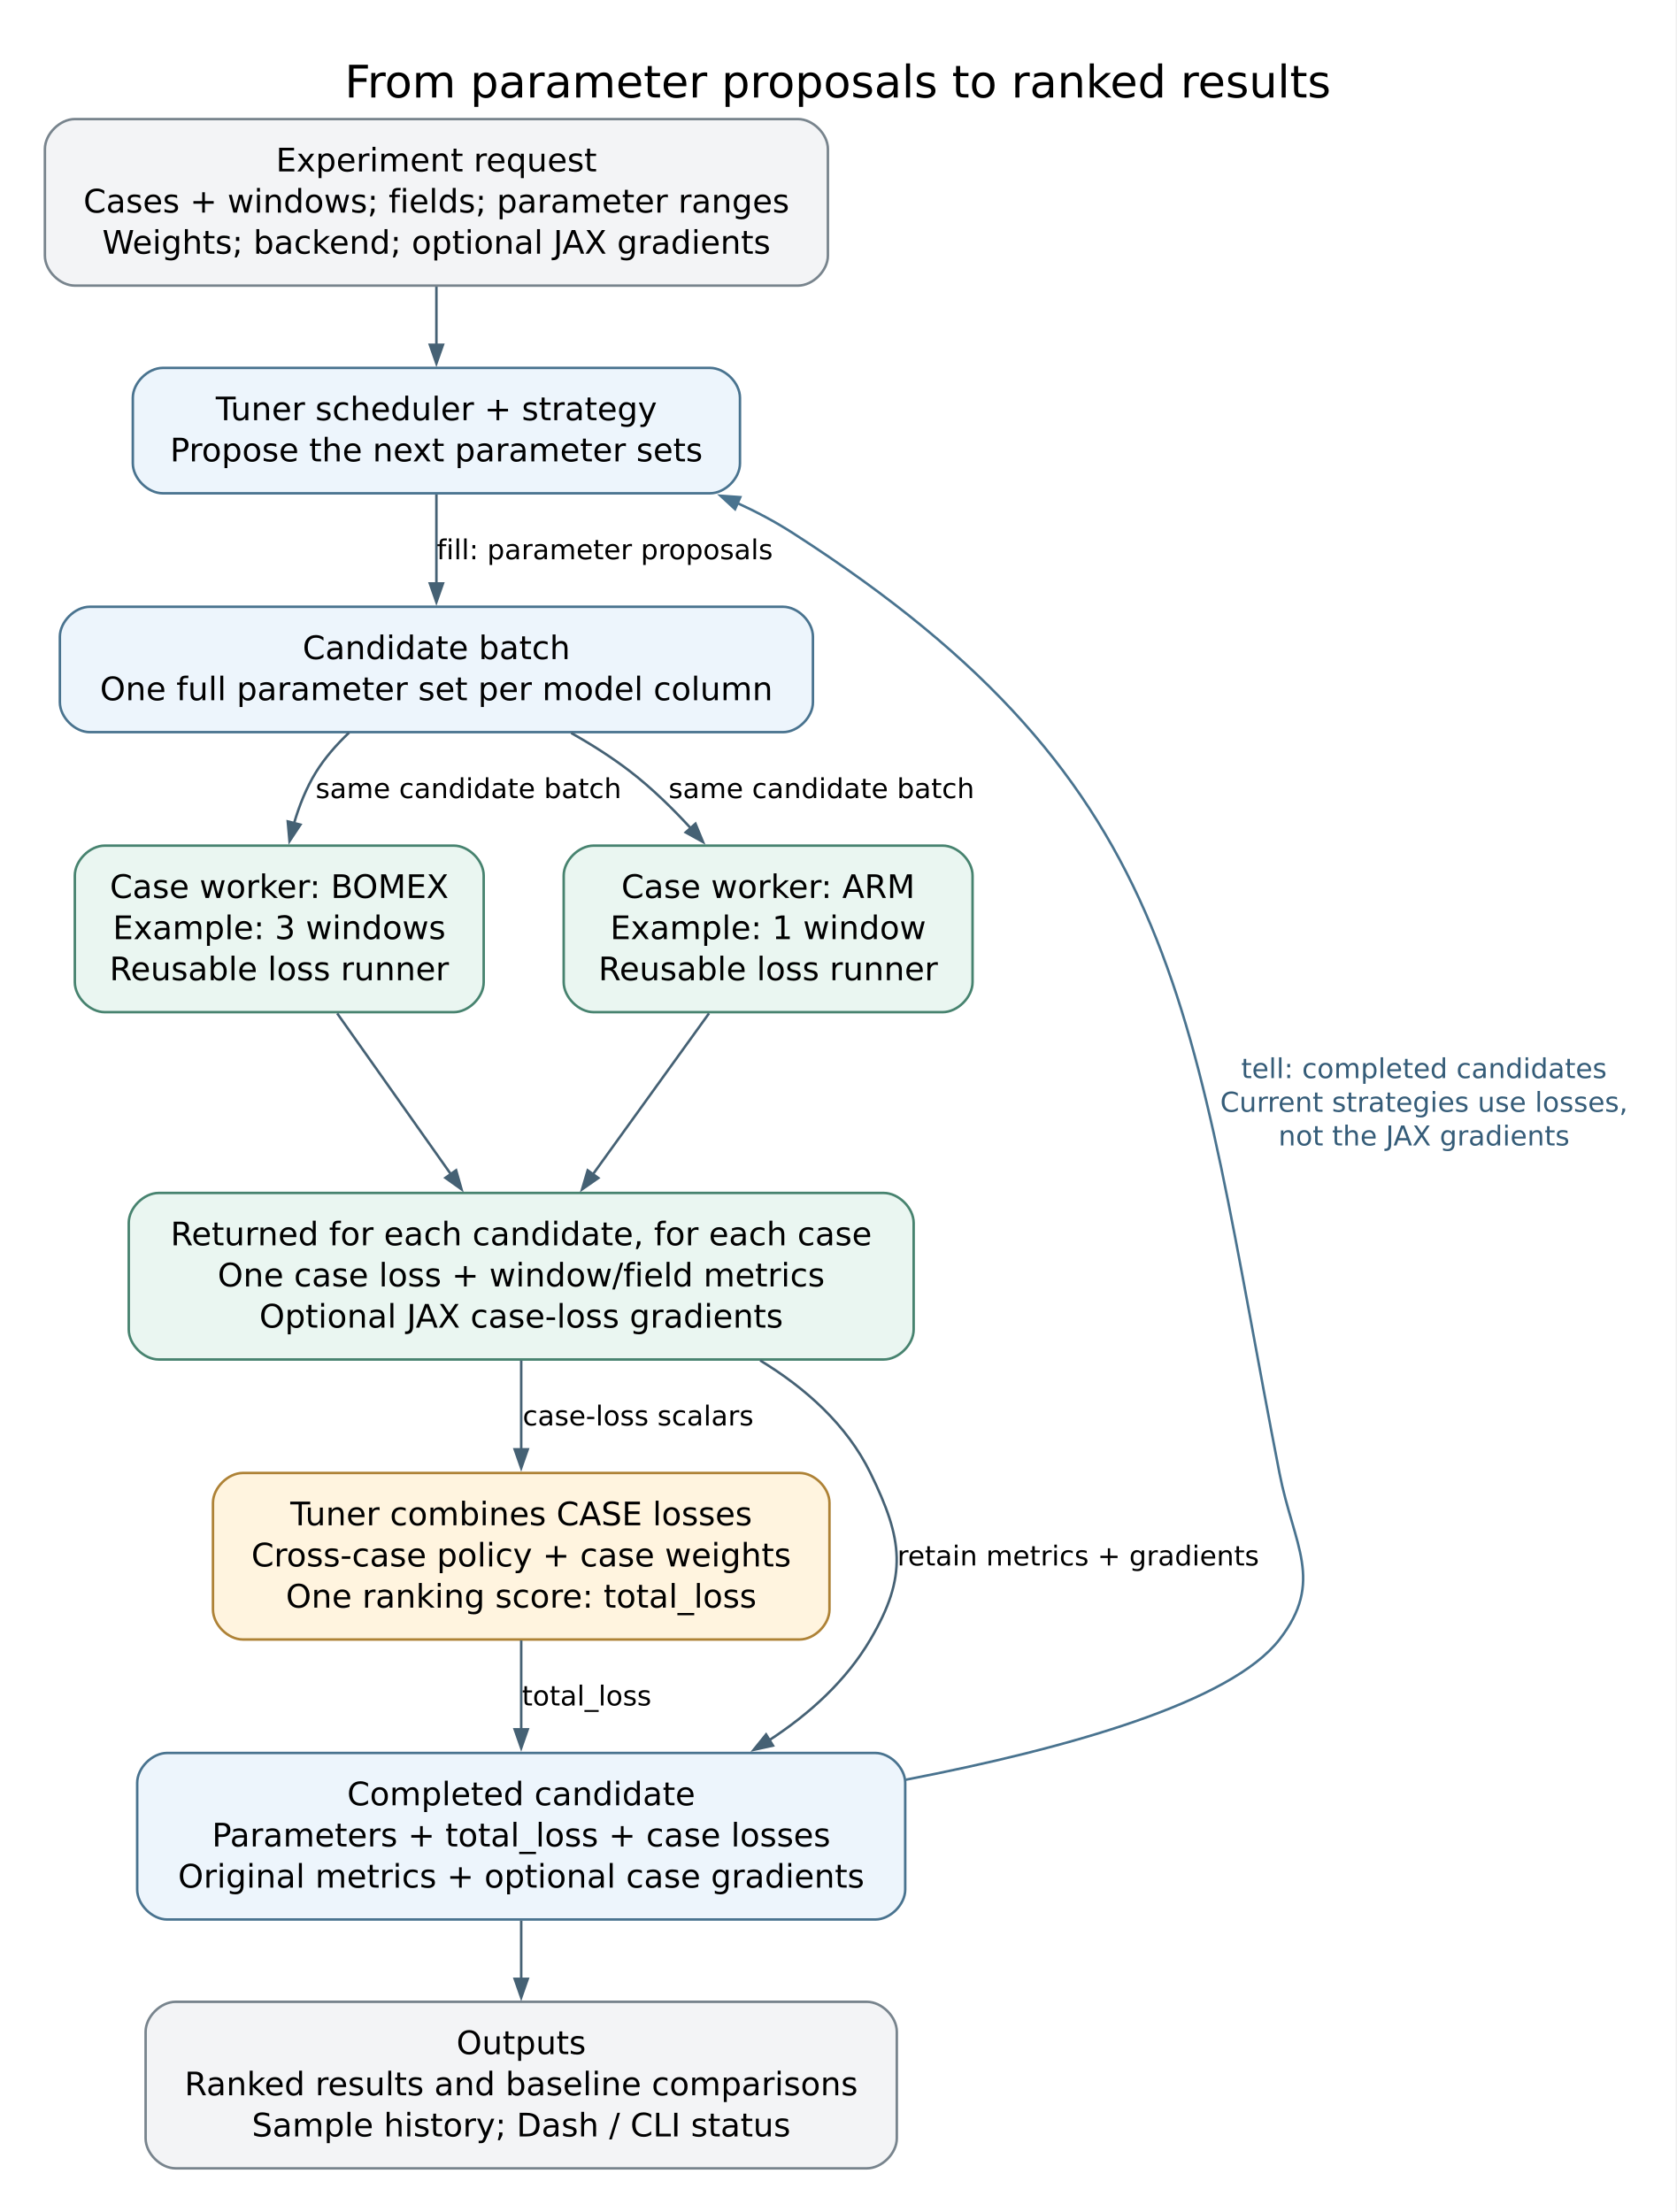
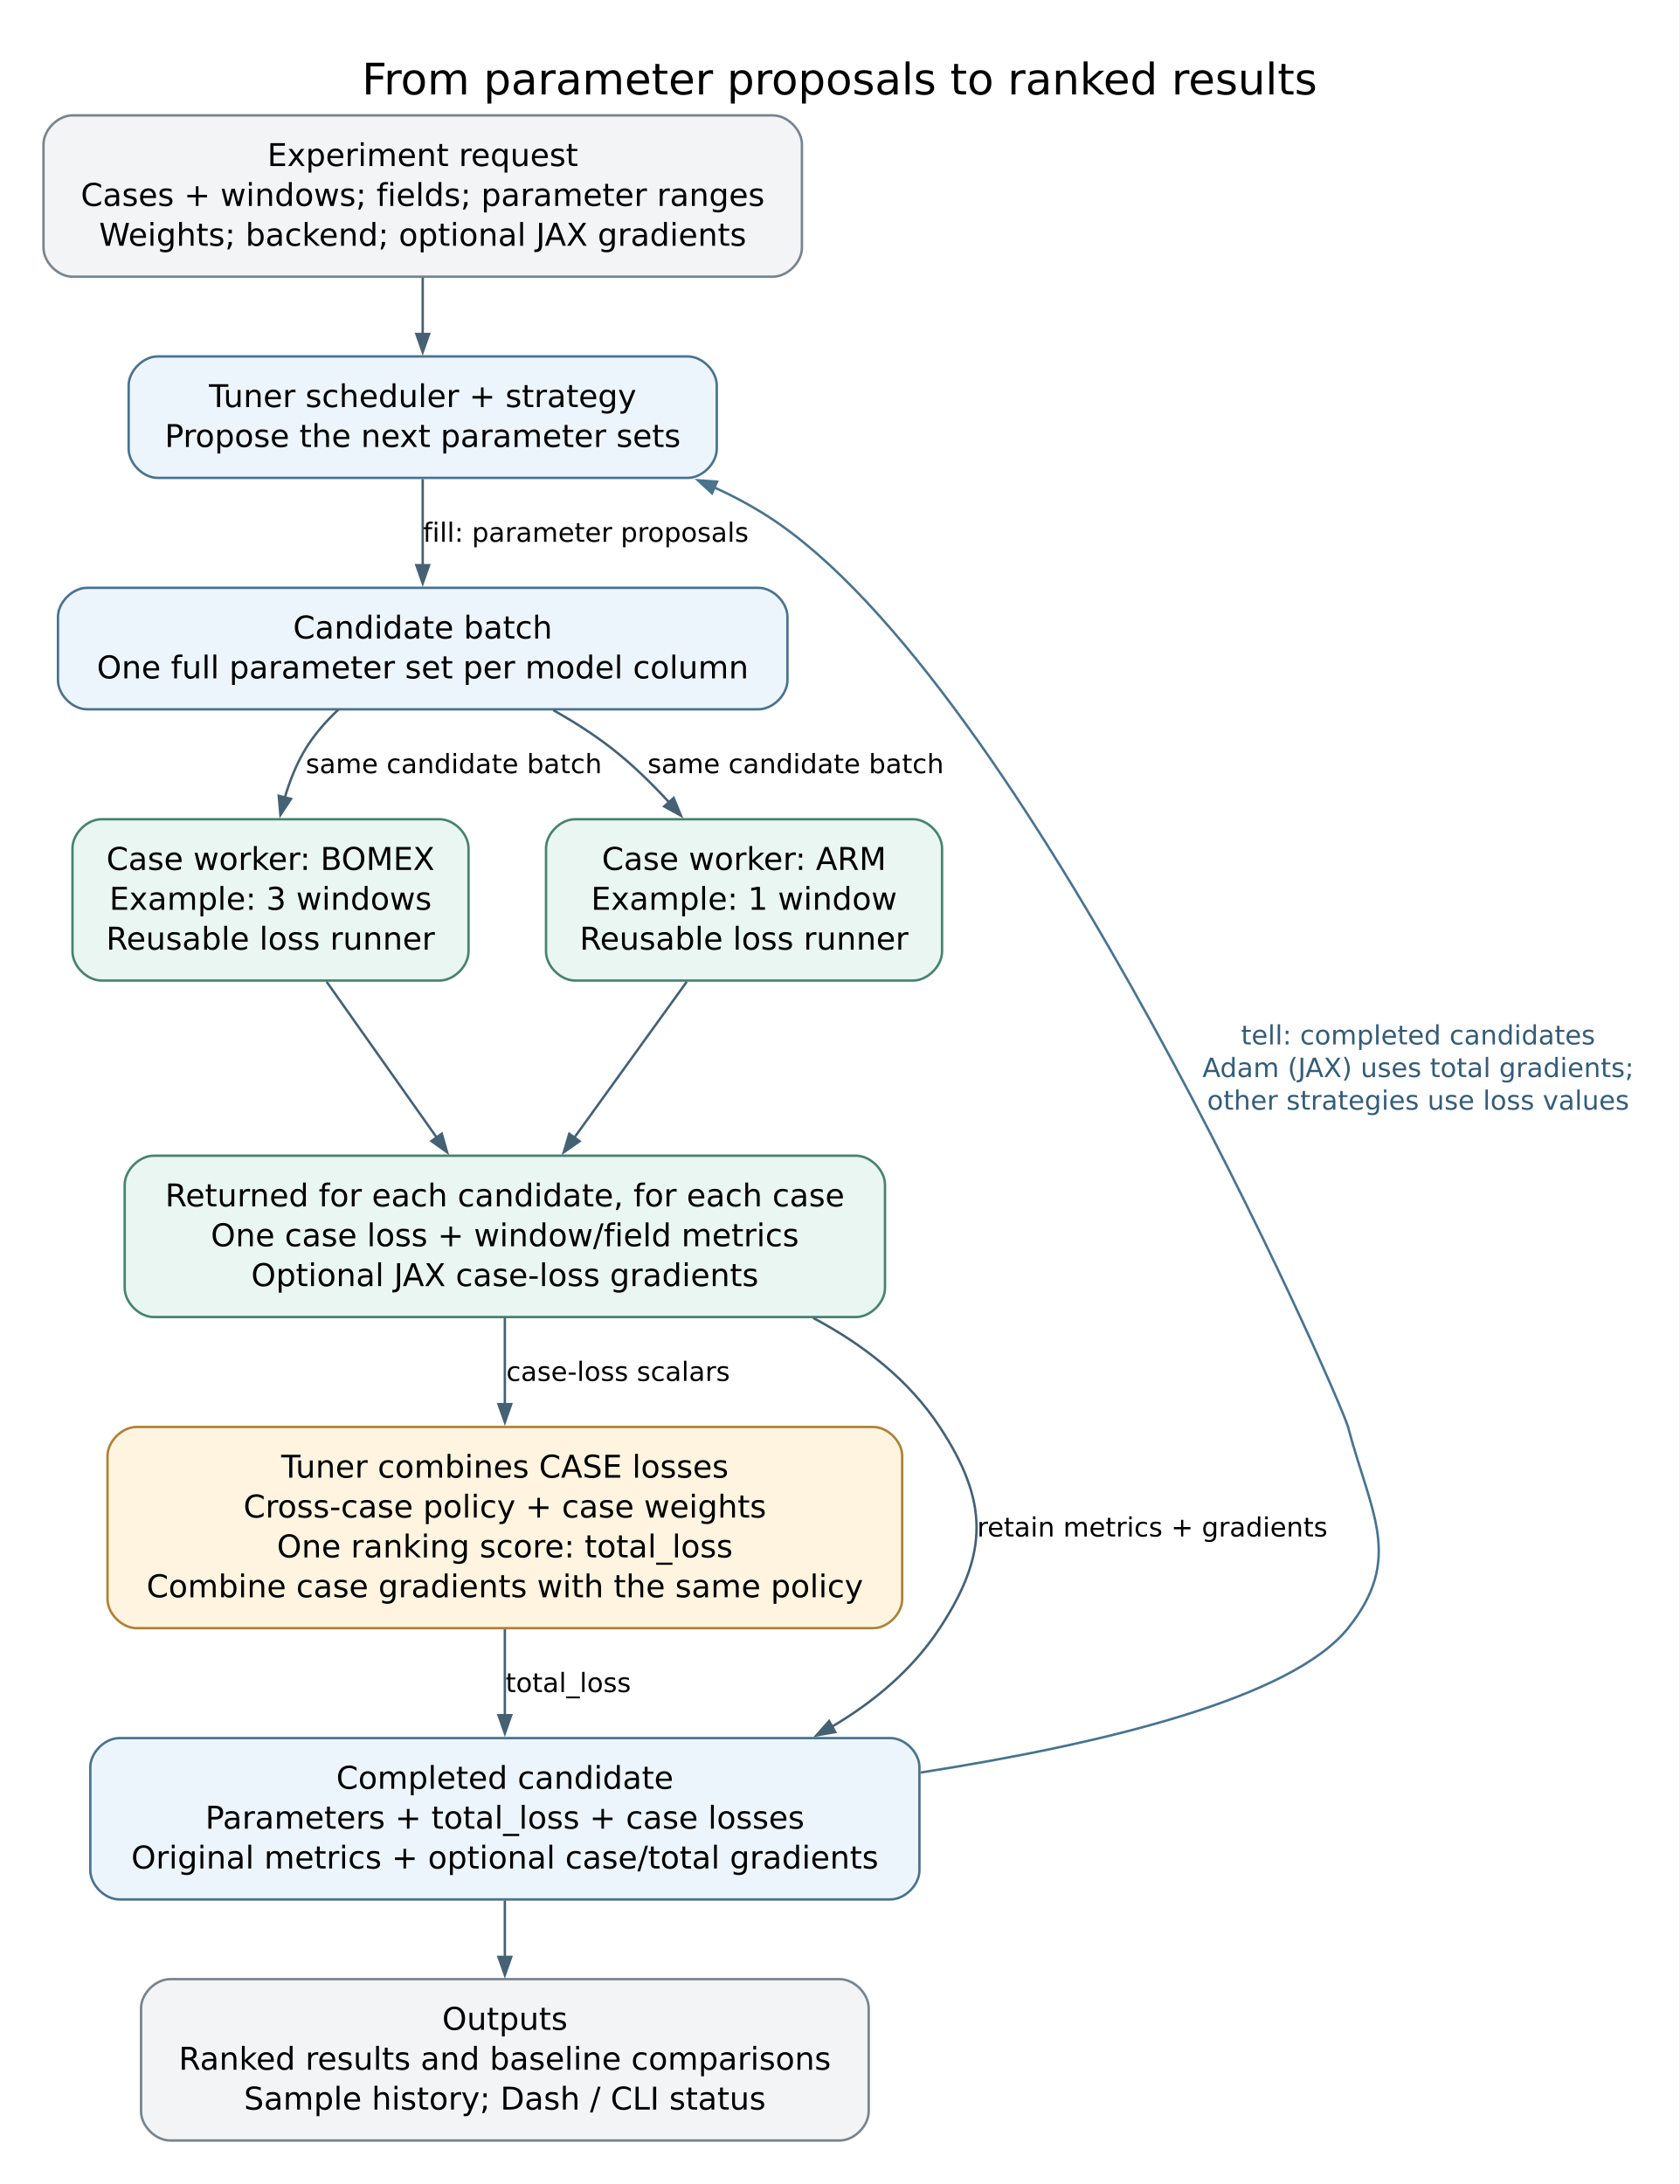
- <svg xmlns="http://www.w3.org/2000/svg" width="672pt" height="887pt" viewBox="0.00 0.00 672.00 887.00">
-   <g id="graph0" class="graph" transform="scale(1 1) rotate(0) translate(18 869.49)">
-     <polygon fill="white" stroke="none" points="-18,18 -18,-869.49 653.79,-869.49 653.79,18 -18,18" />
-     <text xml:space="preserve" text-anchor="middle" x="317.89" y="-830.39" font-family="DejaVu Sans" font-size="18.00">From parameter proposals to ranked results</text>
+ <svg xmlns="http://www.w3.org/2000/svg" width="695pt" height="904pt" viewBox="0.00 0.00 695.00 904.00">
+   <g id="graph0" class="graph" transform="scale(1 1) rotate(0) translate(18 885.99)">
+     <polygon fill="white" stroke="none" points="-18,18 -18,-885.99 676.97,-885.99 676.97,18 -18,18" />
+     <text xml:space="preserve" text-anchor="middle" x="329.49" y="-846.89" font-family="DejaVu Sans" font-size="18.00">From parameter proposals to ranked results</text>
    <g id="node1" class="node">
-       <path fill="#f3f4f6" stroke="#78848d" d="M301.92,-821.74C301.92,-821.74 12,-821.74 12,-821.74 6,-821.74 0,-815.74 0,-809.74 0,-809.74 0,-766.96 0,-766.96 0,-760.96 6,-754.96 12,-754.96 12,-754.96 301.92,-754.96 301.92,-754.96 307.92,-754.96 313.92,-760.96 313.92,-766.96 313.92,-766.96 313.92,-809.74 313.92,-809.74 313.92,-815.74 307.92,-821.74 301.92,-821.74" />
-       <text xml:space="preserve" text-anchor="middle" x="156.96" y="-800.75" font-family="DejaVu Sans" font-size="13.00">Experiment request</text>
-       <text xml:space="preserve" text-anchor="middle" x="156.96" y="-784.25" font-family="DejaVu Sans" font-size="13.00">Cases + windows; fields; parameter ranges</text>
-       <text xml:space="preserve" text-anchor="middle" x="156.96" y="-767.75" font-family="DejaVu Sans" font-size="13.00">Weights; backend; optional JAX gradients</text>
+       <path fill="#f3f4f6" stroke="#78848d" d="M301.92,-838.24C301.92,-838.24 12,-838.24 12,-838.24 6,-838.24 0,-832.24 0,-826.24 0,-826.24 0,-783.46 0,-783.46 0,-777.46 6,-771.46 12,-771.46 12,-771.46 301.92,-771.46 301.92,-771.46 307.92,-771.46 313.92,-777.46 313.92,-783.46 313.92,-783.46 313.92,-826.24 313.92,-826.24 313.92,-832.24 307.92,-838.24 301.92,-838.24" />
+       <text xml:space="preserve" text-anchor="middle" x="156.96" y="-817.25" font-family="DejaVu Sans" font-size="13.00">Experiment request</text>
+       <text xml:space="preserve" text-anchor="middle" x="156.96" y="-800.75" font-family="DejaVu Sans" font-size="13.00">Cases + windows; fields; parameter ranges</text>
+       <text xml:space="preserve" text-anchor="middle" x="156.96" y="-784.25" font-family="DejaVu Sans" font-size="13.00">Weights; backend; optional JAX gradients</text>
    </g>
    <g id="node2" class="node">
-       <path fill="#edf5fc" stroke="#49738f" d="M266.67,-721.96C266.67,-721.96 47.25,-721.96 47.25,-721.96 41.25,-721.96 35.25,-715.96 35.25,-709.96 35.25,-709.96 35.25,-683.68 35.25,-683.68 35.25,-677.68 41.25,-671.68 47.25,-671.68 47.25,-671.68 266.67,-671.68 266.67,-671.68 272.67,-671.68 278.67,-677.68 278.67,-683.68 278.67,-683.68 278.67,-709.96 278.67,-709.96 278.67,-715.96 272.67,-721.96 266.67,-721.96" />
-       <text xml:space="preserve" text-anchor="middle" x="156.96" y="-700.97" font-family="DejaVu Sans" font-size="13.00">Tuner scheduler + strategy</text>
-       <text xml:space="preserve" text-anchor="middle" x="156.96" y="-684.47" font-family="DejaVu Sans" font-size="13.00">Propose the next parameter sets</text>
+       <path fill="#edf5fc" stroke="#49738f" d="M266.67,-738.46C266.67,-738.46 47.25,-738.46 47.25,-738.46 41.25,-738.46 35.25,-732.46 35.25,-726.46 35.25,-726.46 35.25,-700.18 35.25,-700.18 35.25,-694.18 41.25,-688.18 47.25,-688.18 47.25,-688.18 266.67,-688.18 266.67,-688.18 272.67,-688.18 278.67,-694.18 278.67,-700.18 278.67,-700.18 278.67,-726.46 278.67,-726.46 278.67,-732.46 272.67,-738.46 266.67,-738.46" />
+       <text xml:space="preserve" text-anchor="middle" x="156.96" y="-717.47" font-family="DejaVu Sans" font-size="13.00">Tuner scheduler + strategy</text>
+       <text xml:space="preserve" text-anchor="middle" x="156.96" y="-700.97" font-family="DejaVu Sans" font-size="13.00">Propose the next parameter sets</text>
    </g>
    <g id="edge1" class="edge">
-       <path fill="none" stroke="#456174" d="M156.96,-754.52C156.96,-746.93 156.96,-738.84 156.96,-731.22" />
-       <polygon fill="#456174" stroke="#456174" points="159.59,-731.24 156.96,-723.74 154.34,-731.24 159.59,-731.24" />
+       <path fill="none" stroke="#456174" d="M156.96,-771.02C156.96,-763.43 156.96,-755.34 156.96,-747.72" />
+       <polygon fill="#456174" stroke="#456174" points="159.59,-747.74 156.96,-740.24 154.34,-747.74 159.59,-747.74" />
    </g>
    <g id="node3" class="node">
-       <path fill="#edf5fc" stroke="#49738f" d="M295.92,-626.18C295.92,-626.18 18,-626.18 18,-626.18 12,-626.18 6,-620.18 6,-614.18 6,-614.18 6,-587.9 6,-587.9 6,-581.9 12,-575.9 18,-575.9 18,-575.9 295.92,-575.9 295.92,-575.9 301.92,-575.9 307.92,-581.9 307.92,-587.9 307.92,-587.9 307.92,-614.18 307.92,-614.18 307.92,-620.18 301.92,-626.18 295.92,-626.18" />
-       <text xml:space="preserve" text-anchor="middle" x="156.96" y="-605.19" font-family="DejaVu Sans" font-size="13.00">Candidate batch</text>
-       <text xml:space="preserve" text-anchor="middle" x="156.96" y="-588.69" font-family="DejaVu Sans" font-size="13.00">One full parameter set per model column</text>
+       <path fill="#edf5fc" stroke="#49738f" d="M295.92,-642.68C295.92,-642.68 18,-642.68 18,-642.68 12,-642.68 6,-636.68 6,-630.68 6,-630.68 6,-604.4 6,-604.4 6,-598.4 12,-592.4 18,-592.4 18,-592.4 295.92,-592.4 295.92,-592.4 301.92,-592.4 307.92,-598.4 307.92,-604.4 307.92,-604.4 307.92,-630.68 307.92,-630.68 307.92,-636.68 301.92,-642.68 295.92,-642.68" />
+       <text xml:space="preserve" text-anchor="middle" x="156.96" y="-621.69" font-family="DejaVu Sans" font-size="13.00">Candidate batch</text>
+       <text xml:space="preserve" text-anchor="middle" x="156.96" y="-605.19" font-family="DejaVu Sans" font-size="13.00">One full parameter set per model column</text>
    </g>
    <g id="edge2" class="edge">
-       <path fill="none" stroke="#456174" d="M156.96,-671.18C156.96,-660.2 156.96,-647.09 156.96,-635.26" />
-       <polygon fill="#456174" stroke="#456174" points="159.59,-635.53 156.96,-628.03 154.34,-635.53 159.59,-635.53" />
-       <text xml:space="preserve" text-anchor="middle" x="224.46" y="-645.23" font-family="DejaVu Sans" font-size="11.00">fill: parameter proposals</text>
+       <path fill="none" stroke="#456174" d="M156.96,-687.68C156.96,-676.7 156.96,-663.59 156.96,-651.76" />
+       <polygon fill="#456174" stroke="#456174" points="159.59,-652.03 156.96,-644.53 154.34,-652.03 159.59,-652.03" />
+       <text xml:space="preserve" text-anchor="middle" x="224.46" y="-661.73" font-family="DejaVu Sans" font-size="11.00">fill: parameter proposals</text>
    </g>
    <g id="node4" class="node">
-       <path fill="#eaf6f1" stroke="#47836f" d="M163.92,-530.4C163.92,-530.4 24,-530.4 24,-530.4 18,-530.4 12,-524.4 12,-518.4 12,-518.4 12,-475.62 12,-475.62 12,-469.62 18,-463.62 24,-463.62 24,-463.62 163.92,-463.62 163.92,-463.62 169.92,-463.62 175.92,-469.62 175.92,-475.62 175.92,-475.62 175.92,-518.4 175.92,-518.4 175.92,-524.4 169.92,-530.4 163.92,-530.4" />
-       <text xml:space="preserve" text-anchor="middle" x="93.96" y="-509.41" font-family="DejaVu Sans" font-size="13.00">Case worker: BOMEX</text>
-       <text xml:space="preserve" text-anchor="middle" x="93.96" y="-492.91" font-family="DejaVu Sans" font-size="13.00">Example: 3 windows</text>
-       <text xml:space="preserve" text-anchor="middle" x="93.96" y="-476.41" font-family="DejaVu Sans" font-size="13.00">Reusable loss runner</text>
+       <path fill="#eaf6f1" stroke="#47836f" d="M163.92,-546.9C163.92,-546.9 24,-546.9 24,-546.9 18,-546.9 12,-540.9 12,-534.9 12,-534.9 12,-492.12 12,-492.12 12,-486.12 18,-480.12 24,-480.12 24,-480.12 163.92,-480.12 163.92,-480.12 169.92,-480.12 175.92,-486.12 175.92,-492.12 175.92,-492.12 175.92,-534.9 175.92,-534.9 175.92,-540.9 169.92,-546.9 163.92,-546.9" />
+       <text xml:space="preserve" text-anchor="middle" x="93.96" y="-525.91" font-family="DejaVu Sans" font-size="13.00">Case worker: BOMEX</text>
+       <text xml:space="preserve" text-anchor="middle" x="93.96" y="-509.41" font-family="DejaVu Sans" font-size="13.00">Example: 3 windows</text>
+       <text xml:space="preserve" text-anchor="middle" x="93.96" y="-492.91" font-family="DejaVu Sans" font-size="13.00">Reusable loss runner</text>
    </g>
    <g id="edge3" class="edge">
-       <path fill="none" stroke="#456174" d="M121.97,-575.71C116.94,-570.95 112.27,-565.64 108.71,-559.9 104.82,-553.63 101.95,-546.41 99.84,-539.17" />
-       <polygon fill="#456174" stroke="#456174" points="102.46,-538.81 98.07,-532.18 97.37,-540.1 102.46,-538.81" />
-       <text xml:space="preserve" text-anchor="middle" x="169.84" y="-549.45" font-family="DejaVu Sans" font-size="11.00">same candidate batch</text>
+       <path fill="none" stroke="#456174" d="M121.97,-592.21C116.94,-587.45 112.27,-582.14 108.71,-576.4 104.82,-570.13 101.95,-562.91 99.84,-555.67" />
+       <polygon fill="#456174" stroke="#456174" points="102.46,-555.31 98.07,-548.68 97.37,-556.6 102.46,-555.31" />
+       <text xml:space="preserve" text-anchor="middle" x="169.84" y="-565.95" font-family="DejaVu Sans" font-size="11.00">same candidate batch</text>
    </g>
    <g id="node5" class="node">
-       <path fill="#eaf6f1" stroke="#47836f" d="M359.92,-530.4C359.92,-530.4 220,-530.4 220,-530.4 214,-530.4 208,-524.4 208,-518.4 208,-518.4 208,-475.62 208,-475.62 208,-469.62 214,-463.62 220,-463.62 220,-463.62 359.92,-463.62 359.92,-463.62 365.92,-463.62 371.92,-469.62 371.92,-475.62 371.92,-475.62 371.92,-518.4 371.92,-518.4 371.92,-524.4 365.92,-530.4 359.92,-530.4" />
-       <text xml:space="preserve" text-anchor="middle" x="289.96" y="-509.41" font-family="DejaVu Sans" font-size="13.00">Case worker: ARM</text>
-       <text xml:space="preserve" text-anchor="middle" x="289.96" y="-492.91" font-family="DejaVu Sans" font-size="13.00">Example: 1 window</text>
-       <text xml:space="preserve" text-anchor="middle" x="289.96" y="-476.41" font-family="DejaVu Sans" font-size="13.00">Reusable loss runner</text>
+       <path fill="#eaf6f1" stroke="#47836f" d="M359.92,-546.9C359.92,-546.9 220,-546.9 220,-546.9 214,-546.9 208,-540.9 208,-534.9 208,-534.9 208,-492.12 208,-492.12 208,-486.12 214,-480.12 220,-480.12 220,-480.12 359.92,-480.12 359.92,-480.12 365.92,-480.12 371.92,-486.12 371.92,-492.12 371.92,-492.12 371.92,-534.9 371.92,-534.9 371.92,-540.9 365.92,-546.9 359.92,-546.9" />
+       <text xml:space="preserve" text-anchor="middle" x="289.96" y="-525.91" font-family="DejaVu Sans" font-size="13.00">Case worker: ARM</text>
+       <text xml:space="preserve" text-anchor="middle" x="289.96" y="-509.41" font-family="DejaVu Sans" font-size="13.00">Example: 1 window</text>
+       <text xml:space="preserve" text-anchor="middle" x="289.96" y="-492.91" font-family="DejaVu Sans" font-size="13.00">Reusable loss runner</text>
    </g>
    <g id="edge4" class="edge">
-       <path fill="none" stroke="#456174" d="M211.01,-575.56C219.35,-570.85 227.62,-565.59 234.96,-559.9 243.39,-553.36 251.55,-545.41 258.9,-537.42" />
-       <polygon fill="#456174" stroke="#456174" points="260.83,-539.2 263.86,-531.86 256.91,-535.71 260.83,-539.2" />
-       <text xml:space="preserve" text-anchor="middle" x="311.35" y="-549.45" font-family="DejaVu Sans" font-size="11.00">same candidate batch</text>
+       <path fill="none" stroke="#456174" d="M211.01,-592.06C219.35,-587.35 227.62,-582.09 234.96,-576.4 243.39,-569.86 251.55,-561.91 258.9,-553.92" />
+       <polygon fill="#456174" stroke="#456174" points="260.83,-555.7 263.86,-548.36 256.91,-552.21 260.83,-555.7" />
+       <text xml:space="preserve" text-anchor="middle" x="311.35" y="-565.95" font-family="DejaVu Sans" font-size="11.00">same candidate batch</text>
    </g>
    <g id="node6" class="node">
-       <path fill="#eaf6f1" stroke="#47836f" d="M336.3,-391.12C336.3,-391.12 45.62,-391.12 45.62,-391.12 39.62,-391.12 33.62,-385.12 33.62,-379.12 33.62,-379.12 33.62,-336.34 33.62,-336.34 33.62,-330.34 39.62,-324.34 45.62,-324.34 45.62,-324.34 336.3,-324.34 336.3,-324.34 342.3,-324.34 348.3,-330.34 348.3,-336.34 348.3,-336.34 348.3,-379.12 348.3,-379.12 348.3,-385.12 342.3,-391.12 336.3,-391.12" />
-       <text xml:space="preserve" text-anchor="middle" x="190.96" y="-370.13" font-family="DejaVu Sans" font-size="13.00">Returned for each candidate, for each case</text>
-       <text xml:space="preserve" text-anchor="middle" x="190.96" y="-353.63" font-family="DejaVu Sans" font-size="13.00">One case loss + window/field metrics</text>
-       <text xml:space="preserve" text-anchor="middle" x="190.96" y="-337.13" font-family="DejaVu Sans" font-size="13.00">Optional JAX case-loss gradients</text>
+       <path fill="#eaf6f1" stroke="#47836f" d="M336.3,-407.62C336.3,-407.62 45.62,-407.62 45.62,-407.62 39.62,-407.62 33.62,-401.62 33.62,-395.62 33.62,-395.62 33.62,-352.84 33.62,-352.84 33.62,-346.84 39.62,-340.84 45.62,-340.84 45.62,-340.84 336.3,-340.84 336.3,-340.84 342.3,-340.84 348.3,-346.84 348.3,-352.84 348.3,-352.84 348.3,-395.62 348.3,-395.62 348.3,-401.62 342.3,-407.62 336.3,-407.62" />
+       <text xml:space="preserve" text-anchor="middle" x="190.96" y="-386.63" font-family="DejaVu Sans" font-size="13.00">Returned for each candidate, for each case</text>
+       <text xml:space="preserve" text-anchor="middle" x="190.96" y="-370.13" font-family="DejaVu Sans" font-size="13.00">One case loss + window/field metrics</text>
+       <text xml:space="preserve" text-anchor="middle" x="190.96" y="-353.63" font-family="DejaVu Sans" font-size="13.00">Optional JAX case-loss gradients</text>
    </g>
    <g id="edge5" class="edge">
-       <path fill="none" stroke="#456174" d="M117.19,-463.13C130.87,-443.77 148.27,-419.15 162.73,-398.68" />
-       <polygon fill="#456174" stroke="#456174" points="164.86,-400.22 167.04,-392.58 160.57,-397.19 164.86,-400.22" />
+       <path fill="none" stroke="#456174" d="M117.19,-479.63C130.87,-460.27 148.27,-435.65 162.73,-415.18" />
+       <polygon fill="#456174" stroke="#456174" points="164.86,-416.72 167.04,-409.08 160.57,-413.69 164.86,-416.72" />
    </g>
    <g id="edge6" class="edge">
-       <path fill="none" stroke="#456174" d="M266.25,-463.13C252.23,-443.69 234.38,-418.93 219.58,-398.41" />
-       <polygon fill="#456174" stroke="#456174" points="221.88,-397.12 215.36,-392.57 217.62,-400.19 221.88,-397.12" />
+       <path fill="none" stroke="#456174" d="M266.25,-479.63C252.23,-460.19 234.38,-435.43 219.58,-414.91" />
+       <polygon fill="#456174" stroke="#456174" points="221.88,-413.62 215.36,-409.07 217.62,-416.69 221.88,-413.62" />
    </g>
    <g id="node7" class="node">
-       <path fill="#fff4df" stroke="#ae8236" d="M302.55,-278.84C302.55,-278.84 79.38,-278.84 79.38,-278.84 73.38,-278.84 67.38,-272.84 67.38,-266.84 67.38,-266.84 67.38,-224.06 67.38,-224.06 67.38,-218.06 73.38,-212.06 79.38,-212.06 79.38,-212.06 302.55,-212.06 302.55,-212.06 308.55,-212.06 314.55,-218.06 314.55,-224.06 314.55,-224.06 314.55,-266.84 314.55,-266.84 314.55,-272.84 308.55,-278.84 302.55,-278.84" />
-       <text xml:space="preserve" text-anchor="middle" x="190.96" y="-257.85" font-family="DejaVu Sans" font-size="13.00">Tuner combines CASE losses</text>
-       <text xml:space="preserve" text-anchor="middle" x="190.96" y="-241.35" font-family="DejaVu Sans" font-size="13.00">Cross-case policy + case weights</text>
-       <text xml:space="preserve" text-anchor="middle" x="190.96" y="-224.85" font-family="DejaVu Sans" font-size="13.00">One ranking score: total_loss</text>
+       <path fill="#fff4df" stroke="#ae8236" d="M343.42,-295.34C343.42,-295.34 38.5,-295.34 38.5,-295.34 32.5,-295.34 26.5,-289.34 26.5,-283.34 26.5,-283.34 26.5,-224.06 26.5,-224.06 26.5,-218.06 32.5,-212.06 38.5,-212.06 38.5,-212.06 343.42,-212.06 343.42,-212.06 349.42,-212.06 355.42,-218.06 355.42,-224.06 355.42,-224.06 355.42,-283.34 355.42,-283.34 355.42,-289.34 349.42,-295.34 343.42,-295.34" />
+       <text xml:space="preserve" text-anchor="middle" x="190.96" y="-274.35" font-family="DejaVu Sans" font-size="13.00">Tuner combines CASE losses</text>
+       <text xml:space="preserve" text-anchor="middle" x="190.96" y="-257.85" font-family="DejaVu Sans" font-size="13.00">Cross-case policy + case weights</text>
+       <text xml:space="preserve" text-anchor="middle" x="190.96" y="-241.35" font-family="DejaVu Sans" font-size="13.00">One ranking score: total_loss</text>
+       <text xml:space="preserve" text-anchor="middle" x="190.96" y="-224.85" font-family="DejaVu Sans" font-size="13.00">Combine case gradients with the same policy</text>
    </g>
    <g id="edge7" class="edge">
-       <path fill="none" stroke="#456174" d="M190.96,-323.94C190.96,-312.71 190.96,-299.99 190.96,-288.15" />
-       <polygon fill="#456174" stroke="#456174" points="193.59,-288.32 190.96,-280.82 188.34,-288.32 193.59,-288.32" />
-       <text xml:space="preserve" text-anchor="middle" x="237.84" y="-297.89" font-family="DejaVu Sans" font-size="11.00">case-loss scalars</text>
+       <path fill="none" stroke="#456174" d="M190.96,-340.53C190.96,-329.39 190.96,-316.67 190.96,-304.5" />
+       <polygon fill="#456174" stroke="#456174" points="193.59,-304.78 190.96,-297.28 188.34,-304.78 193.59,-304.78" />
+       <text xml:space="preserve" text-anchor="middle" x="237.84" y="-314.39" font-family="DejaVu Sans" font-size="11.00">case-loss scalars</text>
    </g>
    <g id="node8" class="node">
-       <path fill="#edf5fc" stroke="#49738f" d="M332.92,-166.56C332.92,-166.56 49,-166.56 49,-166.56 43,-166.56 37,-160.56 37,-154.56 37,-154.56 37,-111.78 37,-111.78 37,-105.78 43,-99.78 49,-99.78 49,-99.78 332.92,-99.78 332.92,-99.78 338.92,-99.78 344.92,-105.78 344.92,-111.78 344.92,-111.78 344.92,-154.56 344.92,-154.56 344.92,-160.56 338.92,-166.56 332.92,-166.56" />
+       <path fill="#edf5fc" stroke="#49738f" d="M350.55,-166.56C350.55,-166.56 31.38,-166.56 31.38,-166.56 25.38,-166.56 19.38,-160.56 19.38,-154.56 19.38,-154.56 19.38,-111.78 19.38,-111.78 19.38,-105.78 25.38,-99.78 31.38,-99.78 31.38,-99.78 350.55,-99.78 350.55,-99.78 356.55,-99.78 362.55,-105.78 362.55,-111.78 362.55,-111.78 362.55,-154.56 362.55,-154.56 362.55,-160.56 356.55,-166.56 350.55,-166.56" />
      <text xml:space="preserve" text-anchor="middle" x="190.96" y="-145.57" font-family="DejaVu Sans" font-size="13.00">Completed candidate</text>
      <text xml:space="preserve" text-anchor="middle" x="190.96" y="-129.07" font-family="DejaVu Sans" font-size="13.00">Parameters + total_loss + case losses</text>
-       <text xml:space="preserve" text-anchor="middle" x="190.96" y="-112.57" font-family="DejaVu Sans" font-size="13.00">Original metrics + optional case gradients</text>
+       <text xml:space="preserve" text-anchor="middle" x="190.96" y="-112.57" font-family="DejaVu Sans" font-size="13.00">Original metrics + optional case/total gradients</text>
    </g>
    <g id="edge9" class="edge">
-       <path fill="none" stroke="#456174" d="M286.77,-323.95C305.12,-312.79 321.54,-298.07 330.96,-278.84 344.01,-252.18 346,-237.64 330.96,-212.06 321.24,-195.53 306.6,-182.25 290.4,-171.68" />
-       <polygon fill="#456174" stroke="#456174" points="291.9,-169.52 284.15,-167.81 289.14,-173.99 291.9,-169.52" />
-       <text xml:space="preserve" text-anchor="middle" x="414.26" y="-241.75" font-family="DejaVu Sans" font-size="11.00">retain metrics + gradients</text>
+       <path fill="none" stroke="#456174" d="M318.59,-340.46C339.31,-329.47 358.15,-314.83 370.96,-295.34 391.28,-264.4 391.28,-243 370.96,-212.06 359.75,-195 343.93,-181.66 326.26,-171.23" />
+       <polygon fill="#456174" stroke="#456174" points="327.73,-169.05 319.91,-167.68 325.17,-173.63 327.73,-169.05" />
+       <text xml:space="preserve" text-anchor="middle" x="458.95" y="-250" font-family="DejaVu Sans" font-size="11.00">retain metrics + gradients</text>
    </g>
    <g id="edge8" class="edge">
-       <path fill="none" stroke="#456174" d="M190.96,-211.66C190.96,-200.43 190.96,-187.71 190.96,-175.87" />
-       <polygon fill="#456174" stroke="#456174" points="193.59,-176.04 190.96,-168.54 188.34,-176.04 193.59,-176.04" />
+       <path fill="none" stroke="#456174" d="M190.96,-211.58C190.96,-200.07 190.96,-187.56 190.96,-176.02" />
+       <polygon fill="#456174" stroke="#456174" points="193.59,-176.02 190.96,-168.52 188.34,-176.02 193.59,-176.02" />
      <text xml:space="preserve" text-anchor="middle" x="217.21" y="-185.61" font-family="DejaVu Sans" font-size="11.00">total_loss</text>
    </g>
    <g id="edge11" class="edge">
-       <path fill="none" stroke="#49738f" d="M345.22,-155.85C410.24,-168.45 475.42,-186.88 494.96,-212.06 513.16,-235.51 500.64,-249.71 494.96,-278.84 458.85,-463.93 458.6,-553.72 299.96,-655.68 292.88,-660.23 285.29,-664.27 277.42,-667.86" />
-       <polygon fill="#49738f" stroke="#49738f" points="276.7,-665.31 270.86,-670.7 278.79,-670.13 276.7,-665.31" />
-       <text xml:space="preserve" text-anchor="middle" x="552.91" y="-437.17" font-family="DejaVu Sans" font-size="11.00" fill="#355c78">tell: completed candidates</text>
-       <text xml:space="preserve" text-anchor="middle" x="552.91" y="-423.67" font-family="DejaVu Sans" font-size="11.00" fill="#355c78">Current strategies use losses,</text>
-       <text xml:space="preserve" text-anchor="middle" x="552.91" y="-410.17" font-family="DejaVu Sans" font-size="11.00" fill="#355c78">not the JAX gradients</text>
+       <path fill="none" stroke="#49738f" d="M363.03,-152.3C439.18,-164.22 516.76,-183.12 539.96,-212.06 563.11,-240.94 549.38,-259.55 539.96,-295.34 536.96,-306.73 406.45,-603.73 299.96,-672.18 292.88,-676.73 285.29,-680.77 277.42,-684.36" />
+       <polygon fill="#49738f" stroke="#49738f" points="276.7,-681.81 270.86,-687.2 278.79,-686.63 276.7,-681.81" />
+       <text xml:space="preserve" text-anchor="middle" x="568.97" y="-453.67" font-family="DejaVu Sans" font-size="11.00" fill="#355c78">tell: completed candidates</text>
+       <text xml:space="preserve" text-anchor="middle" x="568.97" y="-440.17" font-family="DejaVu Sans" font-size="11.00" fill="#355c78">Adam (JAX) uses total gradients;</text>
+       <text xml:space="preserve" text-anchor="middle" x="568.97" y="-426.67" font-family="DejaVu Sans" font-size="11.00" fill="#355c78">other strategies use loss values</text>
    </g>
    <g id="node9" class="node">
      <path fill="#f3f4f6" stroke="#78848d" d="M329.55,-66.78C329.55,-66.78 52.38,-66.78 52.38,-66.78 46.38,-66.78 40.38,-60.78 40.38,-54.78 40.38,-54.78 40.38,-12 40.38,-12 40.38,-6 46.38,0 52.38,0 52.38,0 329.55,0 329.55,0 335.55,0 341.55,-6 341.55,-12 341.55,-12 341.55,-54.78 341.55,-54.78 341.55,-60.78 335.55,-66.78 329.55,-66.78" />
      <text xml:space="preserve" text-anchor="middle" x="190.96" y="-45.79" font-family="DejaVu Sans" font-size="13.00">Outputs</text>
      <text xml:space="preserve" text-anchor="middle" x="190.96" y="-29.29" font-family="DejaVu Sans" font-size="13.00">Ranked results and baseline comparisons</text>
      <text xml:space="preserve" text-anchor="middle" x="190.96" y="-12.79" font-family="DejaVu Sans" font-size="13.00">Sample history; Dash / CLI status</text>
    </g>
    <g id="edge10" class="edge">
      <path fill="none" stroke="#456174" d="M190.96,-99.34C190.96,-91.84 190.96,-83.78 190.96,-75.97" />
      <polygon fill="#456174" stroke="#456174" points="193.59,-75.98 190.96,-68.48 188.34,-75.98 193.59,-75.98" />
    </g>
  </g>
</svg>
